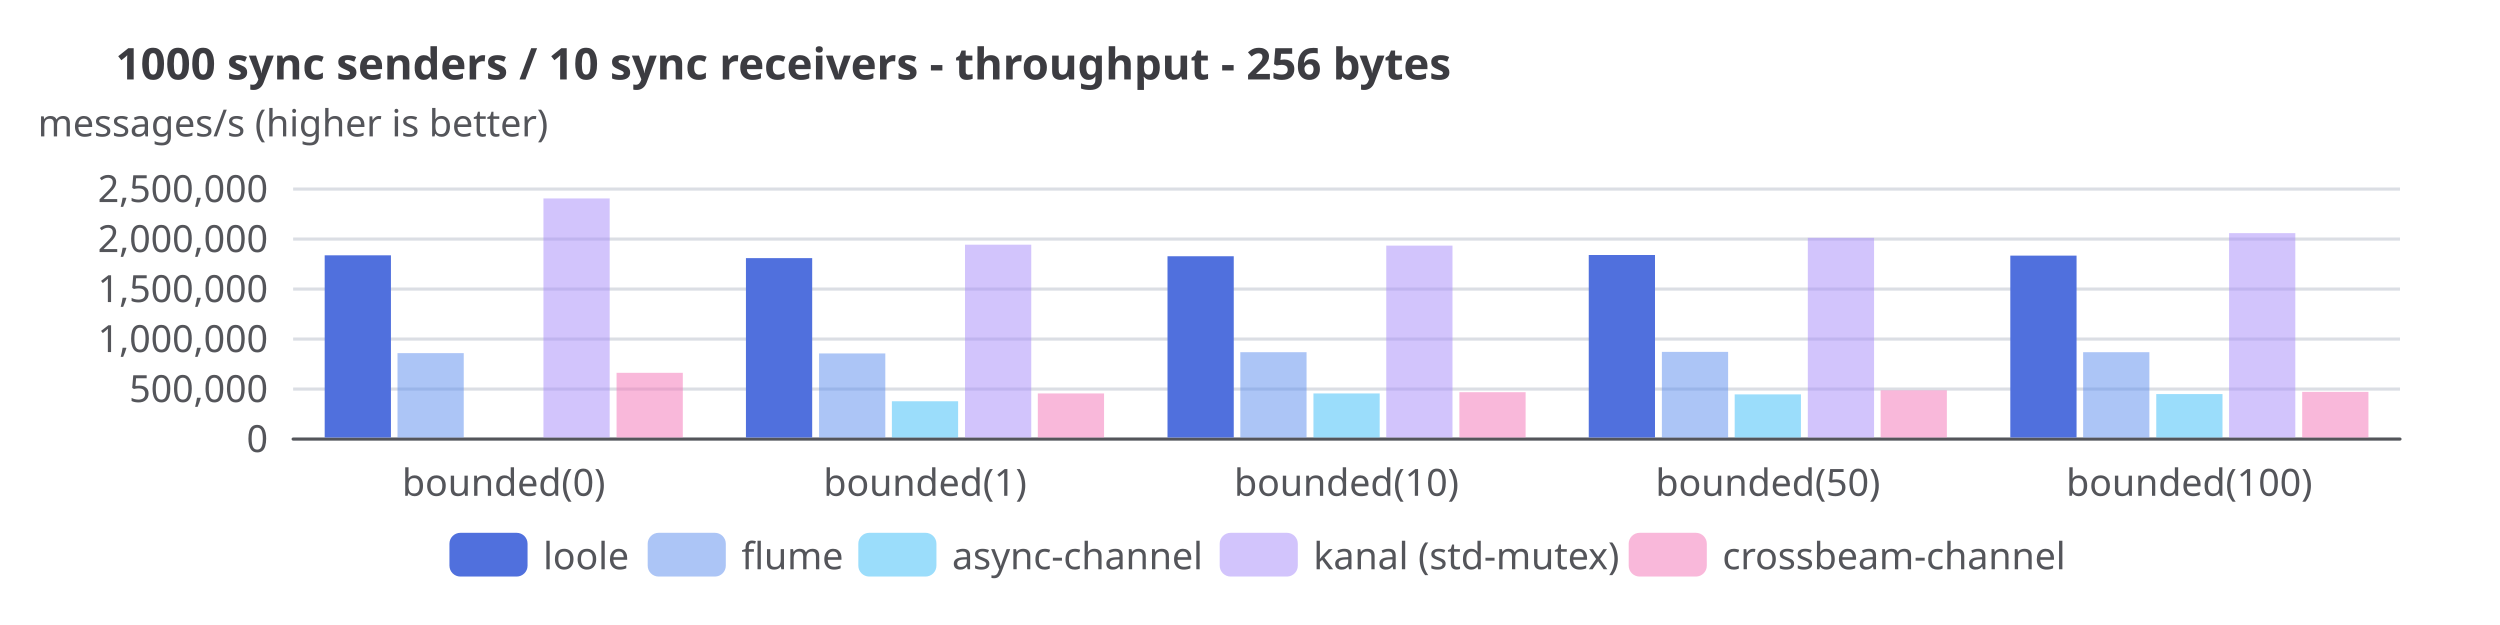
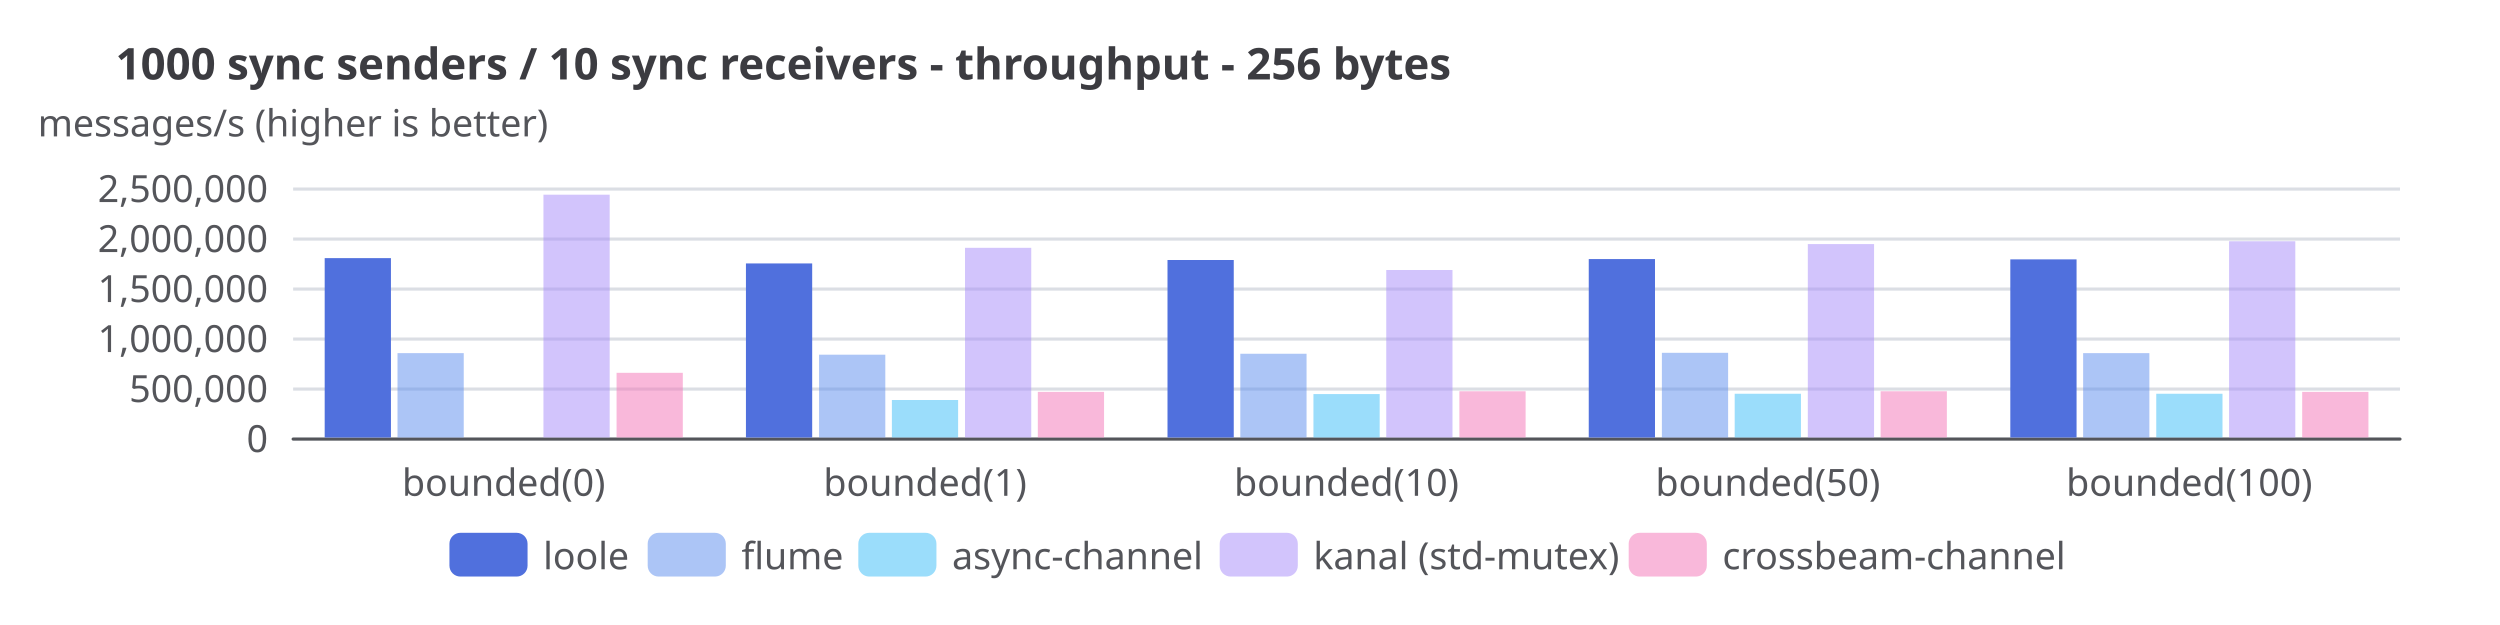
<svg xmlns="http://www.w3.org/2000/svg" width="800" height="200" version="1.1" baseProfile="full" viewBox="0 0 800 200">
  <rect width="800" height="200" x="0" y="0" fill="white" />
  <path d="M93.8 140.5L768 140.5" fill="none" pointer-events="visible" stroke="#dbdee4" class="zr5-cls-37" />
  <path d="M93.8 124.5L768 124.5" fill="none" pointer-events="visible" stroke="#dbdee4" class="zr5-cls-37" />
  <path d="M93.8 108.5L768 108.5" fill="none" pointer-events="visible" stroke="#dbdee4" class="zr5-cls-37" />
  <path d="M93.8 92.5L768 92.5" fill="none" pointer-events="visible" stroke="#dbdee4" class="zr5-cls-37" />
  <path d="M93.8 76.5L768 76.5" fill="none" pointer-events="visible" stroke="#dbdee4" class="zr5-cls-37" />
  <path d="M93.8 60.5L768 60.5" fill="none" pointer-events="visible" stroke="#dbdee4" class="zr5-cls-37" />
  <text dominant-baseline="central" text-anchor="middle" style="font-size:12px;font-family:sans-serif;" xml:space="preserve" y="-6" transform="translate(93.76 45)" fill="#54555a">messages/s (higher is better)</text>
  <path d="M93.8 140.5L768 140.5" fill="none" pointer-events="visible" stroke="#54555a" stroke-linecap="round" class="zr5-cls-37" />
  <text dominant-baseline="central" text-anchor="end" style="font-size:12px;font-family:sans-serif;" transform="translate(85.76 140)" fill="#54555a">0</text>
  <text dominant-baseline="central" text-anchor="end" style="font-size:12px;font-family:sans-serif;" transform="translate(85.76 124)" fill="#54555a">500,000</text>
  <text dominant-baseline="central" text-anchor="end" style="font-size:12px;font-family:sans-serif;" transform="translate(85.76 108)" fill="#54555a">1,000,000</text>
  <text dominant-baseline="central" text-anchor="end" style="font-size:12px;font-family:sans-serif;" transform="translate(85.76 92)" fill="#54555a">1,500,000</text>
  <text dominant-baseline="central" text-anchor="end" style="font-size:12px;font-family:sans-serif;" transform="translate(85.76 76)" fill="#54555a">2,000,000</text>
  <text dominant-baseline="central" text-anchor="end" style="font-size:12px;font-family:sans-serif;" transform="translate(85.76 60)" fill="#54555a">2,500,000</text>
  <text dominant-baseline="central" text-anchor="middle" style="font-size:12px;font-family:sans-serif;" y="6" transform="translate(161.184 148)" fill="#54555a">bounded(0)</text>
  <text dominant-baseline="central" text-anchor="middle" style="font-size:12px;font-family:sans-serif;" y="6" transform="translate(296.032 148)" fill="#54555a">bounded(1)</text>
  <text dominant-baseline="central" text-anchor="middle" style="font-size:12px;font-family:sans-serif;" y="6" transform="translate(430.88 148)" fill="#54555a">bounded(10)</text>
  <text dominant-baseline="central" text-anchor="middle" style="font-size:12px;font-family:sans-serif;" y="6" transform="translate(565.728 148)" fill="#54555a">bounded(50)</text>
  <text dominant-baseline="central" text-anchor="middle" style="font-size:12px;font-family:sans-serif;" y="6" transform="translate(700.576 148)" fill="#54555a">bounded(100)</text>
-   <path d="M103.9 140l21.2 0l0 -58.3l-21.2 0Z" fill="#5070dd" ecmeta_series_index="0" ecmeta_data_index="0" ecmeta_ssr_type="chart" class="zr5-cls-38" />
-   <path d="M238.7 140l21.2 0l0 -57.4l-21.2 0Z" fill="#5070dd" ecmeta_series_index="0" ecmeta_data_index="1" ecmeta_ssr_type="chart" class="zr5-cls-38" />
-   <path d="M373.6 140l21.2 0l0 -58l-21.2 0Z" fill="#5070dd" ecmeta_series_index="0" ecmeta_data_index="2" ecmeta_ssr_type="chart" class="zr5-cls-38" />
-   <path d="M508.4 140l21.2 0l0 -58.4l-21.2 0Z" fill="#5070dd" ecmeta_series_index="0" ecmeta_data_index="3" ecmeta_ssr_type="chart" class="zr5-cls-38" />
-   <path d="M643.3 140l21.2 0l0 -58.2l-21.2 0Z" fill="#5070dd" ecmeta_series_index="0" ecmeta_data_index="4" ecmeta_ssr_type="chart" class="zr5-cls-38" />
+   <path d="M103.9 140l21.2 0l0 -57.4l-21.2 0Z" fill="#5070dd" ecmeta_series_index="0" ecmeta_data_index="0" ecmeta_ssr_type="chart" class="zr5-cls-38" />
+   <path d="M238.7 140l21.2 0l0 -55.7l-21.2 0Z" fill="#5070dd" ecmeta_series_index="0" ecmeta_data_index="1" ecmeta_ssr_type="chart" class="zr5-cls-38" />
+   <path d="M373.6 140l21.2 0l0 -56.8l-21.2 0Z" fill="#5070dd" ecmeta_series_index="0" ecmeta_data_index="2" ecmeta_ssr_type="chart" class="zr5-cls-38" />
+   <path d="M508.4 140l21.2 0l0 -57.1l-21.2 0Z" fill="#5070dd" ecmeta_series_index="0" ecmeta_data_index="3" ecmeta_ssr_type="chart" class="zr5-cls-38" />
+   <path d="M643.3 140l21.2 0l0 -57l-21.2 0Z" fill="#5070dd" ecmeta_series_index="0" ecmeta_data_index="4" ecmeta_ssr_type="chart" class="zr5-cls-38" />
  <path d="M127.2 140l21.2 0l0 -27l-21.2 0Z" fill="rgb(91,141,239)" fill-opacity="0.5" ecmeta_series_index="1" ecmeta_data_index="0" ecmeta_ssr_type="chart" class="zr5-cls-39" />
-   <path d="M262.1 140l21.2 0l0 -26.9l-21.2 0Z" fill="rgb(91,141,239)" fill-opacity="0.5" ecmeta_series_index="1" ecmeta_data_index="1" ecmeta_ssr_type="chart" class="zr5-cls-39" />
-   <path d="M396.9 140l21.2 0l0 -27.3l-21.2 0Z" fill="rgb(91,141,239)" fill-opacity="0.5" ecmeta_series_index="1" ecmeta_data_index="2" ecmeta_ssr_type="chart" class="zr5-cls-39" />
-   <path d="M531.8 140l21.2 0l0 -27.4l-21.2 0Z" fill="rgb(91,141,239)" fill-opacity="0.5" ecmeta_series_index="1" ecmeta_data_index="3" ecmeta_ssr_type="chart" class="zr5-cls-39" />
-   <path d="M666.6 140l21.2 0l0 -27.3l-21.2 0Z" fill="rgb(91,141,239)" fill-opacity="0.5" ecmeta_series_index="1" ecmeta_data_index="4" ecmeta_ssr_type="chart" class="zr5-cls-39" />
-   <path d="M285.4 140l21.2 0l0 -11.6l-21.2 0Z" fill="rgb(56,189,248)" fill-opacity="0.5" ecmeta_series_index="2" ecmeta_data_index="1" ecmeta_ssr_type="chart" class="zr5-cls-40" />
-   <path d="M420.3 140l21.2 0l0 -14.1l-21.2 0Z" fill="rgb(56,189,248)" fill-opacity="0.5" ecmeta_series_index="2" ecmeta_data_index="2" ecmeta_ssr_type="chart" class="zr5-cls-40" />
-   <path d="M555.1 140l21.2 0l0 -13.8l-21.2 0Z" fill="rgb(56,189,248)" fill-opacity="0.5" ecmeta_series_index="2" ecmeta_data_index="3" ecmeta_ssr_type="chart" class="zr5-cls-40" />
-   <path d="M690 140l21.2 0l0 -13.9l-21.2 0Z" fill="rgb(56,189,248)" fill-opacity="0.5" ecmeta_series_index="2" ecmeta_data_index="4" ecmeta_ssr_type="chart" class="zr5-cls-40" />
-   <path d="M173.9 140l21.2 0l0 -76.5l-21.2 0Z" fill="rgb(167,139,250)" fill-opacity="0.5" ecmeta_series_index="3" ecmeta_data_index="0" ecmeta_ssr_type="chart" class="zr5-cls-41" />
-   <path d="M308.8 140l21.2 0l0 -61.7l-21.2 0Z" fill="rgb(167,139,250)" fill-opacity="0.5" ecmeta_series_index="3" ecmeta_data_index="1" ecmeta_ssr_type="chart" class="zr5-cls-41" />
-   <path d="M443.6 140l21.2 0l0 -61.4l-21.2 0Z" fill="rgb(167,139,250)" fill-opacity="0.5" ecmeta_series_index="3" ecmeta_data_index="2" ecmeta_ssr_type="chart" class="zr5-cls-41" />
-   <path d="M578.5 140l21.2 0l0 -63.9l-21.2 0Z" fill="rgb(167,139,250)" fill-opacity="0.5" ecmeta_series_index="3" ecmeta_data_index="3" ecmeta_ssr_type="chart" class="zr5-cls-41" />
-   <path d="M713.3 140l21.2 0l0 -65.4l-21.2 0Z" fill="rgb(167,139,250)" fill-opacity="0.5" ecmeta_series_index="3" ecmeta_data_index="4" ecmeta_ssr_type="chart" class="zr5-cls-41" />
+   <path d="M262.1 140l21.2 0l0 -26.5l-21.2 0Z" fill="rgb(91,141,239)" fill-opacity="0.5" ecmeta_series_index="1" ecmeta_data_index="1" ecmeta_ssr_type="chart" class="zr5-cls-39" />
+   <path d="M396.9 140l21.2 0l0 -26.8l-21.2 0Z" fill="rgb(91,141,239)" fill-opacity="0.5" ecmeta_series_index="1" ecmeta_data_index="2" ecmeta_ssr_type="chart" class="zr5-cls-39" />
+   <path d="M531.8 140l21.2 0l0 -27.1l-21.2 0Z" fill="rgb(91,141,239)" fill-opacity="0.5" ecmeta_series_index="1" ecmeta_data_index="3" ecmeta_ssr_type="chart" class="zr5-cls-39" />
+   <path d="M666.6 140l21.2 0l0 -27l-21.2 0Z" fill="rgb(91,141,239)" fill-opacity="0.5" ecmeta_series_index="1" ecmeta_data_index="4" ecmeta_ssr_type="chart" class="zr5-cls-39" />
+   <path d="M285.4 140l21.2 0l0 -12l-21.2 0Z" fill="rgb(56,189,248)" fill-opacity="0.5" ecmeta_series_index="2" ecmeta_data_index="1" ecmeta_ssr_type="chart" class="zr5-cls-40" />
+   <path d="M420.3 140l21.2 0l0 -13.9l-21.2 0Z" fill="rgb(56,189,248)" fill-opacity="0.5" ecmeta_series_index="2" ecmeta_data_index="2" ecmeta_ssr_type="chart" class="zr5-cls-40" />
+   <path d="M555.1 140l21.2 0l0 -14l-21.2 0Z" fill="rgb(56,189,248)" fill-opacity="0.5" ecmeta_series_index="2" ecmeta_data_index="3" ecmeta_ssr_type="chart" class="zr5-cls-40" />
+   <path d="M690 140l21.2 0l0 -14l-21.2 0Z" fill="rgb(56,189,248)" fill-opacity="0.5" ecmeta_series_index="2" ecmeta_data_index="4" ecmeta_ssr_type="chart" class="zr5-cls-40" />
+   <path d="M173.9 140l21.2 0l0 -77.7l-21.2 0Z" fill="rgb(167,139,250)" fill-opacity="0.5" ecmeta_series_index="3" ecmeta_data_index="0" ecmeta_ssr_type="chart" class="zr5-cls-41" />
+   <path d="M308.8 140l21.2 0l0 -60.7l-21.2 0Z" fill="rgb(167,139,250)" fill-opacity="0.5" ecmeta_series_index="3" ecmeta_data_index="1" ecmeta_ssr_type="chart" class="zr5-cls-41" />
+   <path d="M443.6 140l21.2 0l0 -53.6l-21.2 0Z" fill="rgb(167,139,250)" fill-opacity="0.5" ecmeta_series_index="3" ecmeta_data_index="2" ecmeta_ssr_type="chart" class="zr5-cls-41" />
+   <path d="M578.5 140l21.2 0l0 -61.9l-21.2 0Z" fill="rgb(167,139,250)" fill-opacity="0.5" ecmeta_series_index="3" ecmeta_data_index="3" ecmeta_ssr_type="chart" class="zr5-cls-41" />
+   <path d="M713.3 140l21.2 0l0 -62.8l-21.2 0Z" fill="rgb(167,139,250)" fill-opacity="0.5" ecmeta_series_index="3" ecmeta_data_index="4" ecmeta_ssr_type="chart" class="zr5-cls-41" />
  <path d="M197.3 140l21.2 0l0 -20.7l-21.2 0Z" fill="rgb(244,114,182)" fill-opacity="0.5" ecmeta_series_index="4" ecmeta_data_index="0" ecmeta_ssr_type="chart" class="zr5-cls-42" />
-   <path d="M332.1 140l21.2 0l0 -14.1l-21.2 0Z" fill="rgb(244,114,182)" fill-opacity="0.5" ecmeta_series_index="4" ecmeta_data_index="1" ecmeta_ssr_type="chart" class="zr5-cls-42" />
-   <path d="M467 140l21.2 0l0 -14.5l-21.2 0Z" fill="rgb(244,114,182)" fill-opacity="0.5" ecmeta_series_index="4" ecmeta_data_index="2" ecmeta_ssr_type="chart" class="zr5-cls-42" />
-   <path d="M601.8 140l21.2 0l0 -15.1l-21.2 0Z" fill="rgb(244,114,182)" fill-opacity="0.5" ecmeta_series_index="4" ecmeta_data_index="3" ecmeta_ssr_type="chart" class="zr5-cls-42" />
+   <path d="M332.1 140l21.2 0l0 -14.6l-21.2 0Z" fill="rgb(244,114,182)" fill-opacity="0.5" ecmeta_series_index="4" ecmeta_data_index="1" ecmeta_ssr_type="chart" class="zr5-cls-42" />
+   <path d="M467 140l21.2 0l0 -14.8l-21.2 0Z" fill="rgb(244,114,182)" fill-opacity="0.5" ecmeta_series_index="4" ecmeta_data_index="2" ecmeta_ssr_type="chart" class="zr5-cls-42" />
+   <path d="M601.8 140l21.2 0l0 -14.8l-21.2 0Z" fill="rgb(244,114,182)" fill-opacity="0.5" ecmeta_series_index="4" ecmeta_data_index="3" ecmeta_ssr_type="chart" class="zr5-cls-42" />
  <path d="M736.7 140l21.2 0l0 -14.6l-21.2 0Z" fill="rgb(244,114,182)" fill-opacity="0.5" ecmeta_series_index="4" ecmeta_data_index="4" ecmeta_ssr_type="chart" class="zr5-cls-42" />
  <path d="M-5 -5.5l522.4 0l0 25l-522.4 0Z" transform="translate(143.82 170.5)" fill="rgb(0,0,0)" fill-opacity="0" stroke="#b7b9be" stroke-width="0" class="zr5-cls-37" />
  <path d="M3.5 0L21.5 0A3.5 3.5 0 0 1 25 3.5L25 10.5A3.5 3.5 0 0 1 21.5 14L3.5 14A3.5 3.5 0 0 1 0 10.5L0 3.5A3.5 3.5 0 0 1 3.5 0Z" transform="translate(143.82 170.5)" fill="#5070dd" ecmeta_series_index="0" ecmeta_data_index="0" ecmeta_ssr_type="legend" ecmeta_silent="true" class="zr5-cls-37" />
  <text dominant-baseline="central" text-anchor="start" style="font-size:12px;font-family:sans-serif;" x="30" y="7" transform="translate(143.82 170.5)" fill="#54555a">loole</text>
  <path d="M0 0l55.4 0l0 14l-55.4 0Z" transform="translate(143.82 170.5)" fill="none" pointer-events="visible" ecmeta_series_index="0" ecmeta_data_index="0" ecmeta_ssr_type="legend" class="zr5-cls-43" />
  <path d="M3.5 0L21.5 0A3.5 3.5 0 0 1 25 3.5L25 10.5A3.5 3.5 0 0 1 21.5 14L3.5 14A3.5 3.5 0 0 1 0 10.5L0 3.5A3.5 3.5 0 0 1 3.5 0Z" transform="translate(207.26 170.5)" fill="rgb(91,141,239)" fill-opacity="0.5" ecmeta_series_index="1" ecmeta_data_index="1" ecmeta_ssr_type="legend" ecmeta_silent="true" class="zr5-cls-37" />
  <text dominant-baseline="central" text-anchor="start" style="font-size:12px;font-family:sans-serif;" x="30" y="7" transform="translate(207.26 170.5)" fill="#54555a">flume</text>
  <path d="M0 0l59.4 0l0 14l-59.4 0Z" transform="translate(207.26 170.5)" fill="none" pointer-events="visible" ecmeta_series_index="1" ecmeta_data_index="1" ecmeta_ssr_type="legend" class="zr5-cls-43" />
  <path d="M3.5 0L21.5 0A3.5 3.5 0 0 1 25 3.5L25 10.5A3.5 3.5 0 0 1 21.5 14L3.5 14A3.5 3.5 0 0 1 0 10.5L0 3.5A3.5 3.5 0 0 1 3.5 0Z" transform="translate(274.66 170.5)" fill="rgb(56,189,248)" fill-opacity="0.5" ecmeta_series_index="2" ecmeta_data_index="2" ecmeta_ssr_type="legend" ecmeta_silent="true" class="zr5-cls-37" />
  <text dominant-baseline="central" text-anchor="start" style="font-size:12px;font-family:sans-serif;" x="30" y="7" transform="translate(274.66 170.5)" fill="#54555a">async-channel</text>
  <path d="M0 0l107.6 0l0 14l-107.6 0Z" transform="translate(274.66 170.5)" fill="none" pointer-events="visible" ecmeta_series_index="2" ecmeta_data_index="2" ecmeta_ssr_type="legend" class="zr5-cls-43" />
  <path d="M3.5 0L21.5 0A3.5 3.5 0 0 1 25 3.5L25 10.5A3.5 3.5 0 0 1 21.5 14L3.5 14A3.5 3.5 0 0 1 0 10.5L0 3.5A3.5 3.5 0 0 1 3.5 0Z" transform="translate(390.3 170.5)" fill="rgb(167,139,250)" fill-opacity="0.5" ecmeta_series_index="3" ecmeta_data_index="3" ecmeta_ssr_type="legend" ecmeta_silent="true" class="zr5-cls-37" />
  <text dominant-baseline="central" text-anchor="start" style="font-size:12px;font-family:sans-serif;" xml:space="preserve" x="30" y="7" transform="translate(390.3 170.5)" fill="#54555a">kanal (std-mutex)</text>
  <path d="M0 0l122.9 0l0 14l-122.9 0Z" transform="translate(390.3 170.5)" fill="none" pointer-events="visible" ecmeta_series_index="3" ecmeta_data_index="3" ecmeta_ssr_type="legend" class="zr5-cls-43" />
  <path d="M3.5 0L21.5 0A3.5 3.5 0 0 1 25 3.5L25 10.5A3.5 3.5 0 0 1 21.5 14L3.5 14A3.5 3.5 0 0 1 0 10.5L0 3.5A3.5 3.5 0 0 1 3.5 0Z" transform="translate(521.18 170.5)" fill="rgb(244,114,182)" fill-opacity="0.5" ecmeta_series_index="4" ecmeta_data_index="4" ecmeta_ssr_type="legend" ecmeta_silent="true" class="zr5-cls-37" />
  <text dominant-baseline="central" text-anchor="start" style="font-size:12px;font-family:sans-serif;" x="30" y="7" transform="translate(521.18 170.5)" fill="#54555a">crossbeam-channel</text>
  <path d="M0 0l135 0l0 14l-135 0Z" transform="translate(521.18 170.5)" fill="none" pointer-events="visible" ecmeta_series_index="4" ecmeta_data_index="4" ecmeta_ssr_type="legend" class="zr5-cls-43" />
  <path d="M-5 -5l402.3 0l0 24l-402.3 0Z" transform="translate(37 13)" fill="rgb(0,0,0)" fill-opacity="0" stroke="#3c3c41" stroke-width="0" class="zr5-cls-37" />
  <text dominant-baseline="central" text-anchor="start" style="font-size:14px;font-family:sans-serif;font-weight:bold;" xml:space="preserve" y="7" transform="translate(37 13)" fill="#3c3c41">1000 sync senders / 10 sync receivers - throughput - 256 bytes</text>
  <style>
.zr5-cls-37:hover {
pointer-events:none;
}
.zr5-cls-38:hover {
cursor:pointer;
fill:rgba(88,123,243,1);
}
.zr5-cls-39:hover {
cursor:pointer;
fill:rgba(100,155,255,0.5);
}
.zr5-cls-40:hover {
cursor:pointer;
fill:rgba(61,207,255,0.5);
}
.zr5-cls-41:hover {
cursor:pointer;
fill:rgba(183,152,255,0.5);
}
.zr5-cls-42:hover {
cursor:pointer;
fill:rgba(255,125,200,0.5);
}
.zr5-cls-43:hover {
cursor:pointer;
fill:rgba(0,0,0,0);
}



</style>
</svg>
